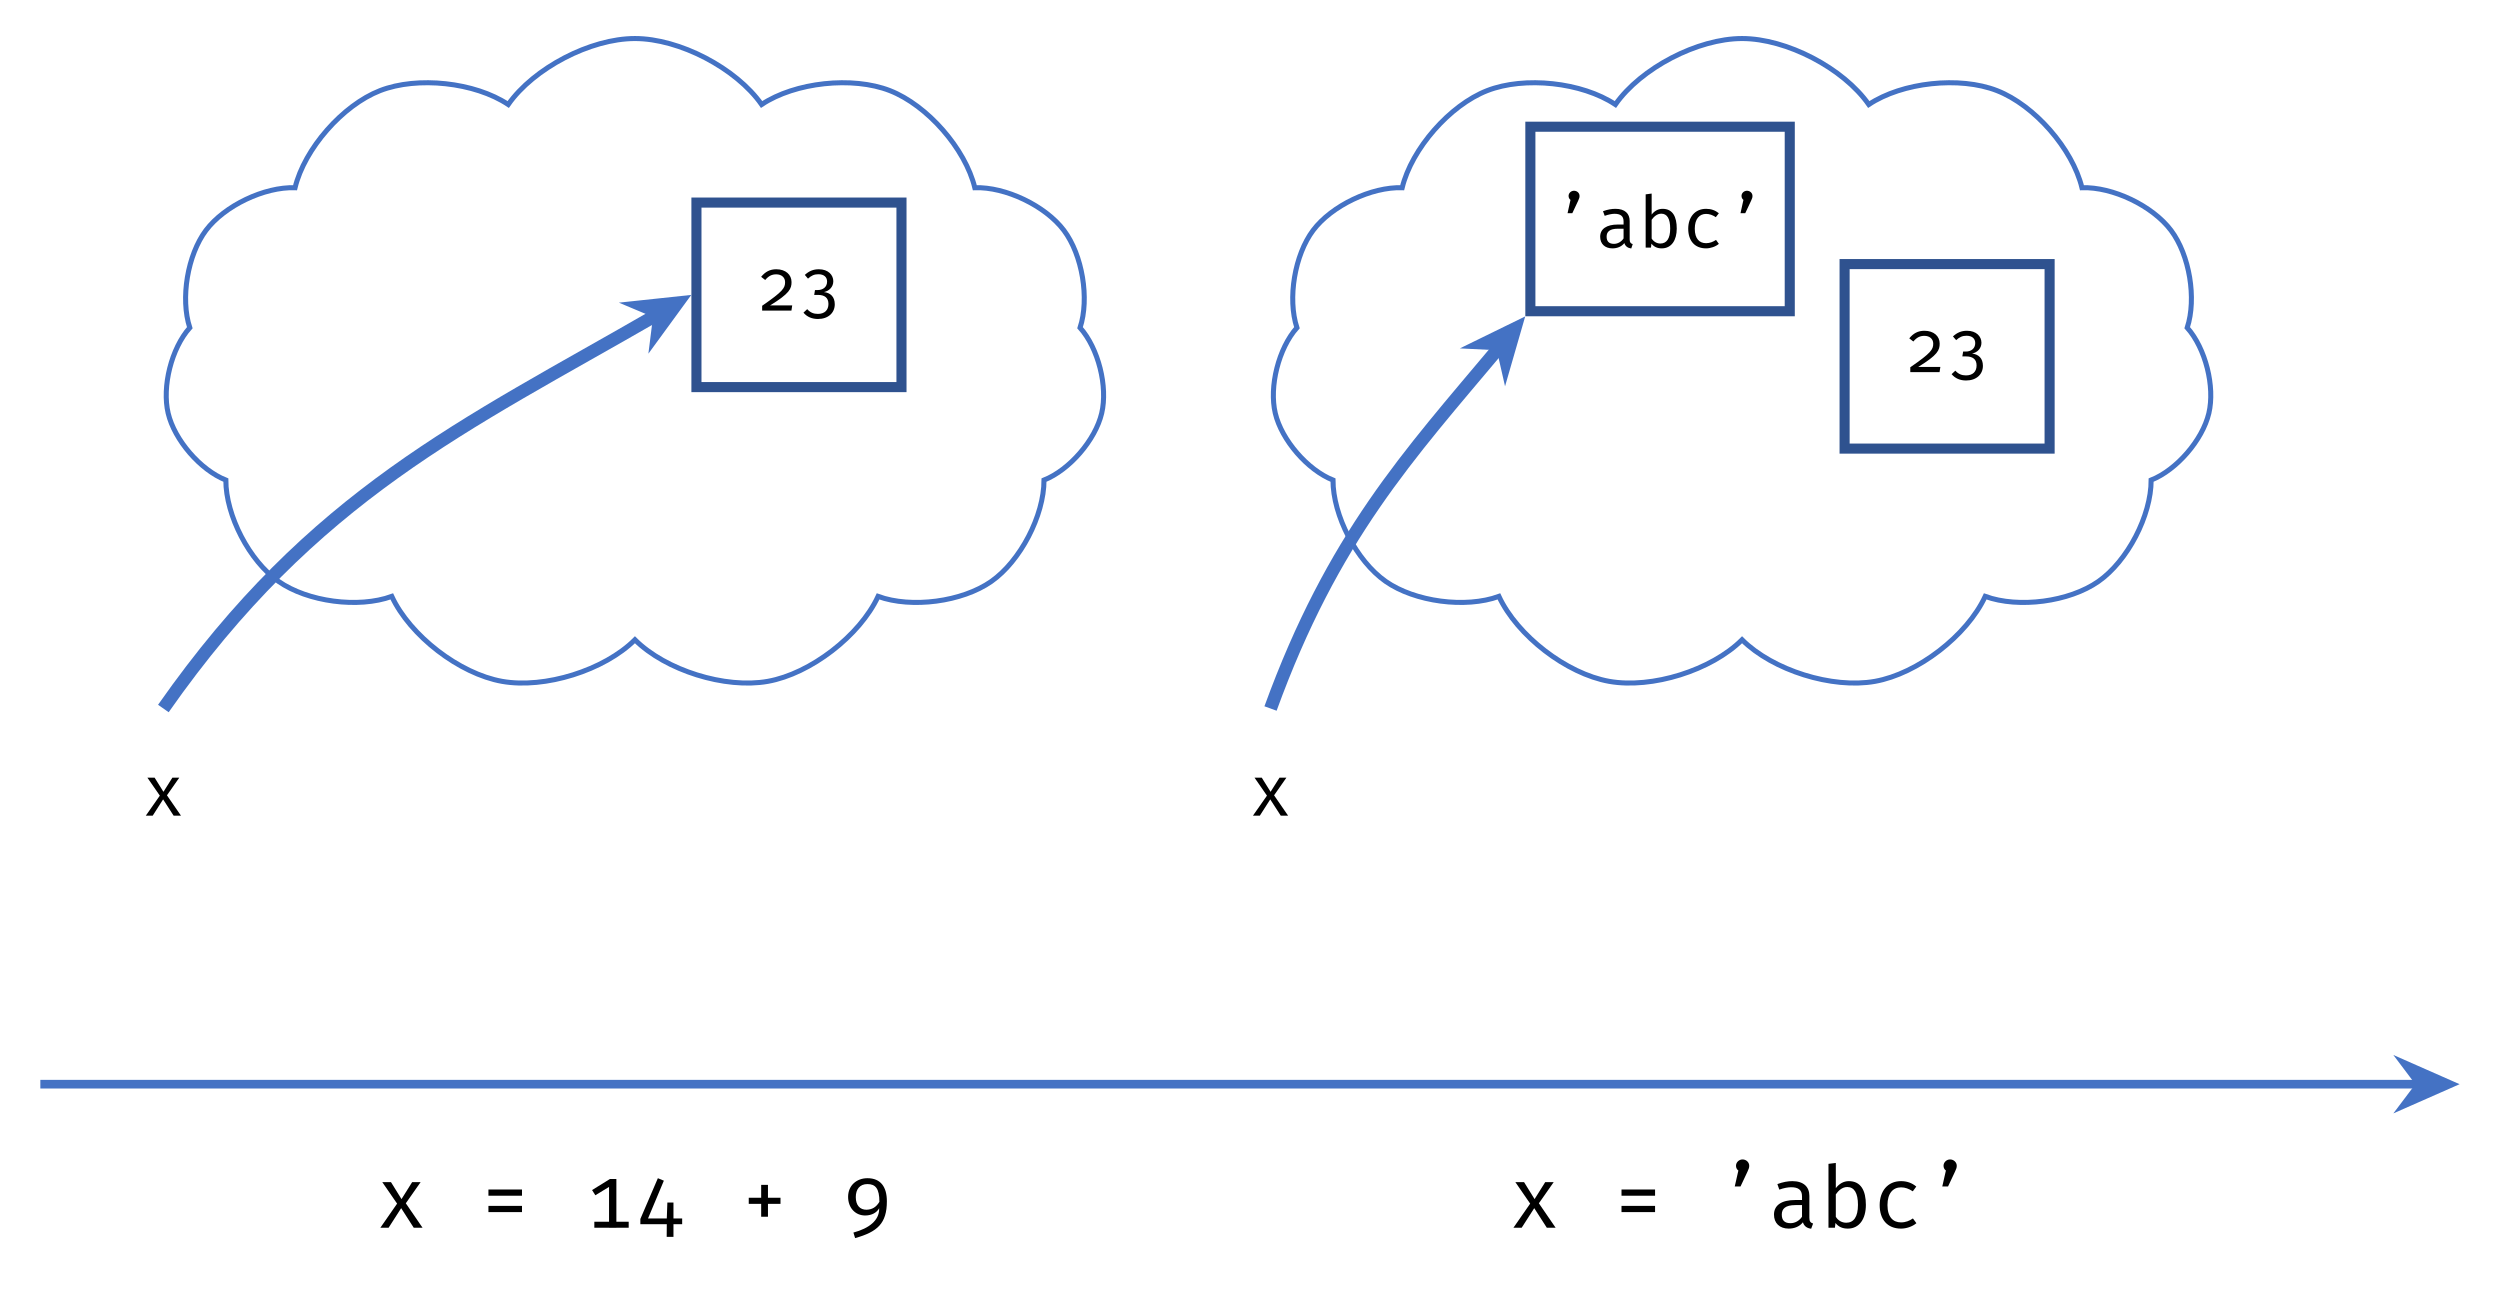
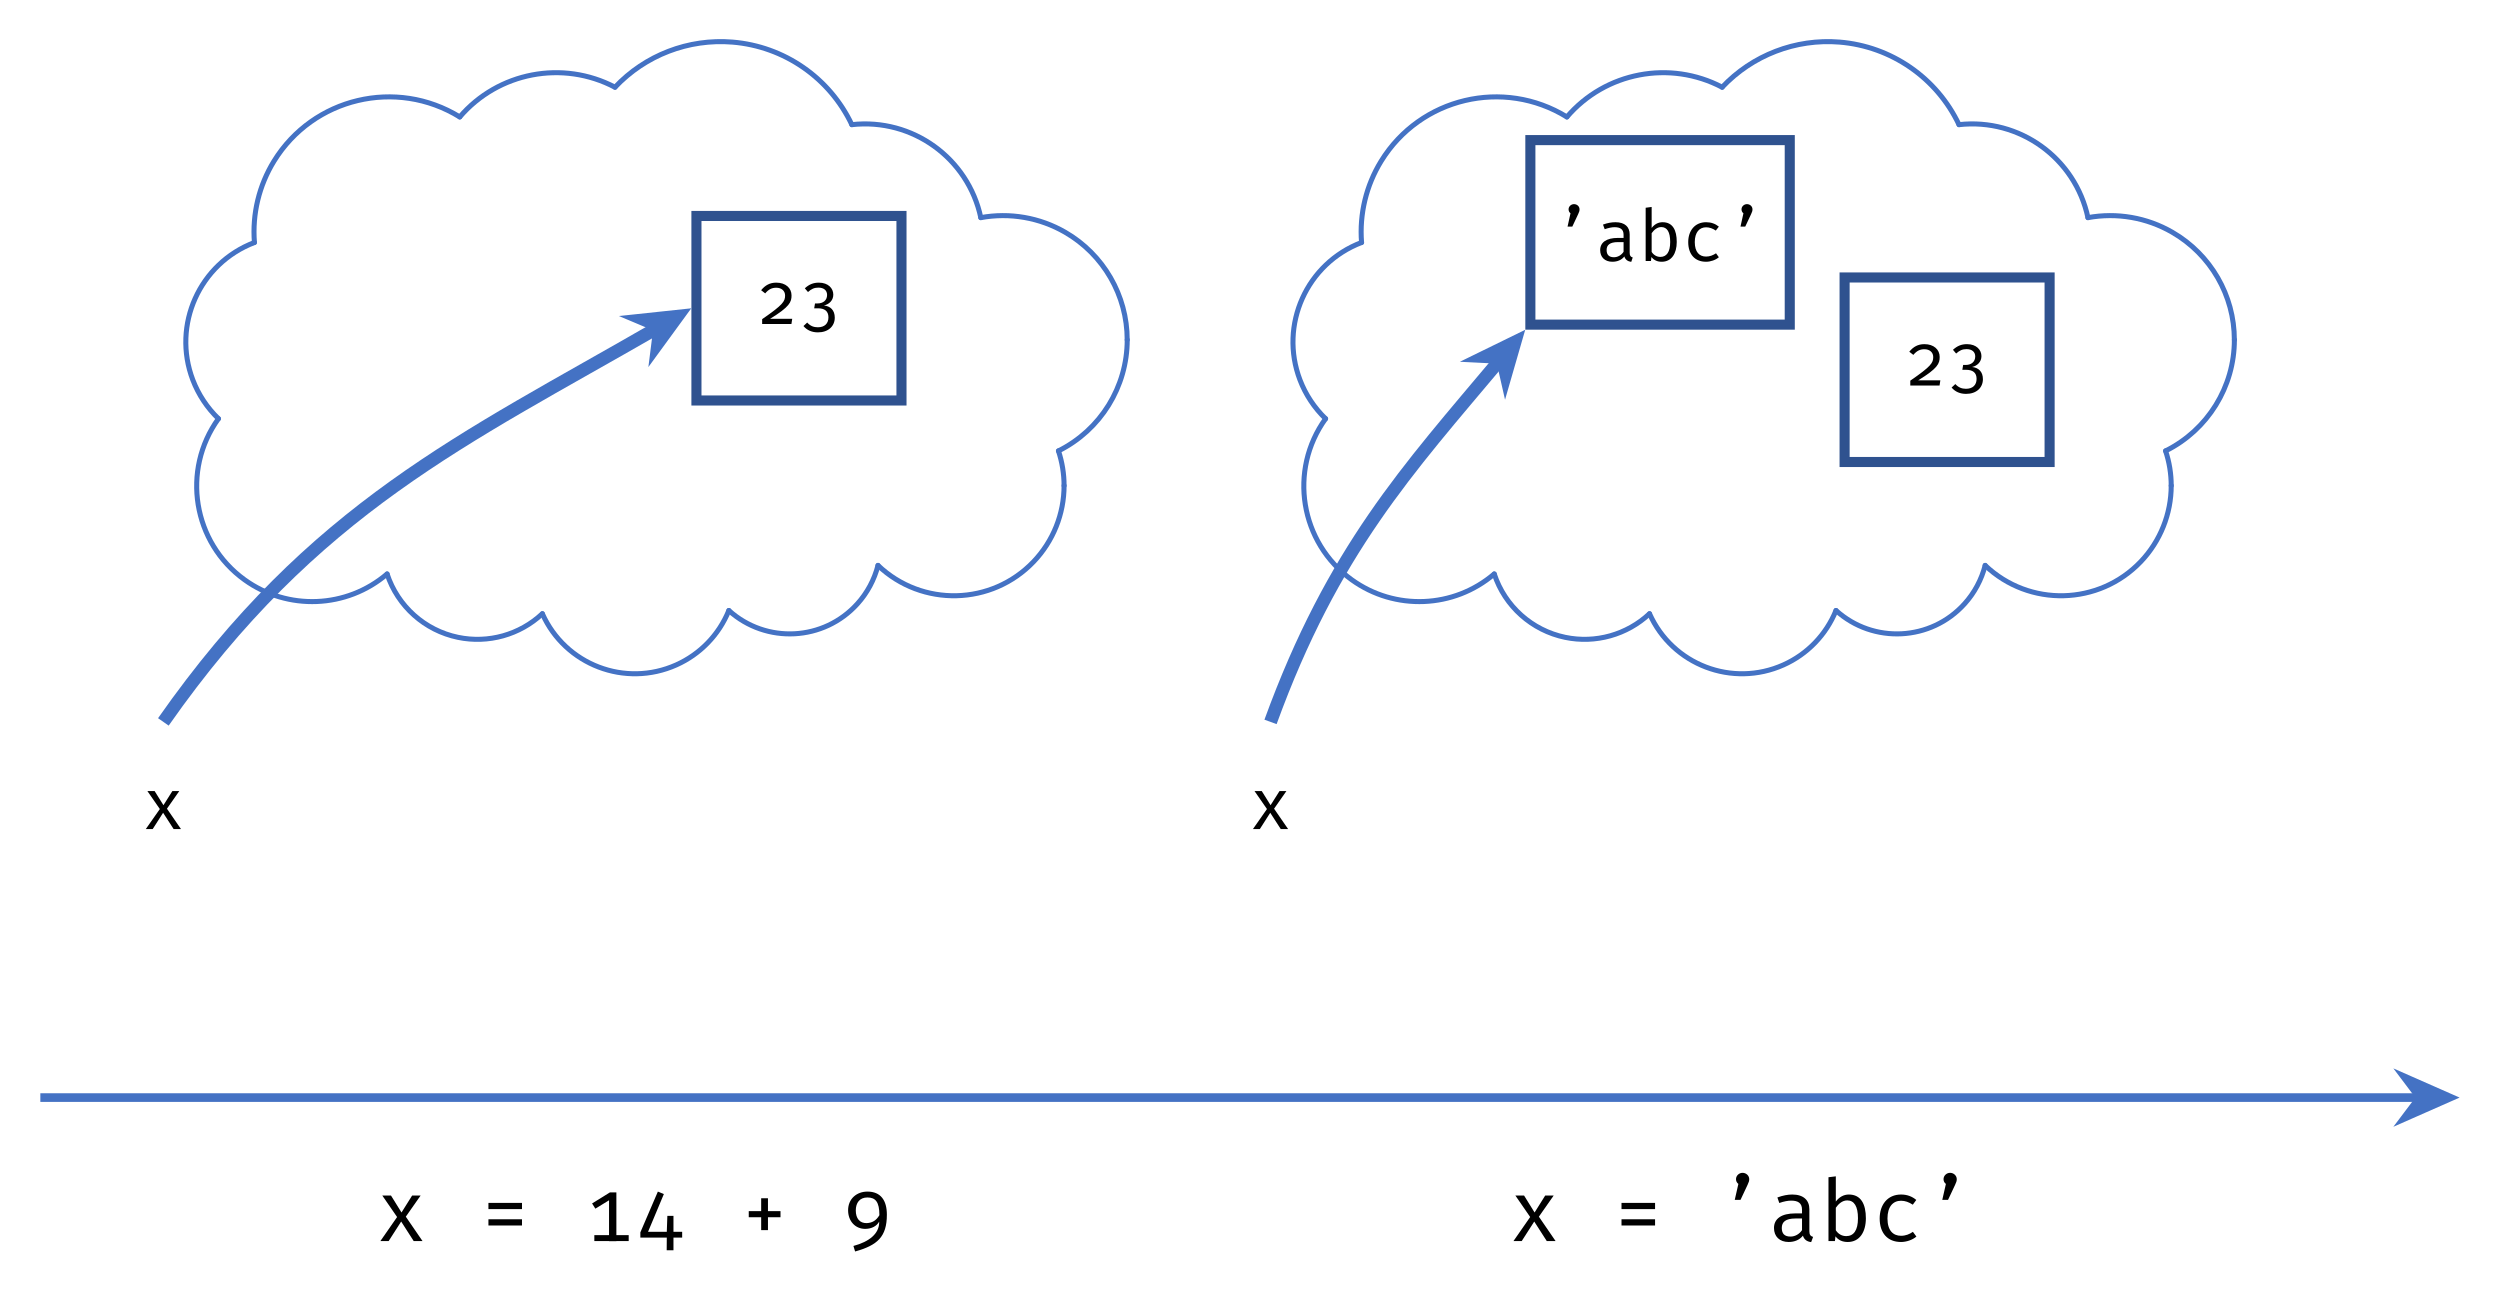
- <svg xmlns="http://www.w3.org/2000/svg" xmlns:xlink="http://www.w3.org/1999/xlink" viewBox="0 0 345.646 179.446">
+ <svg xmlns="http://www.w3.org/2000/svg" xmlns:xlink="http://www.w3.org/1999/xlink" viewBox="0 0 345.646 181.297">
  <defs>
    <g>
      <g id="glyph-0-0">
        <path d="M 2.844 -5.719 C 1.953 -5.719 1.312 -5.359 0.75 -4.672 L 1.312 -4.234 C 1.797 -4.812 2.25 -5.016 2.844 -5.016 C 3.562 -5.016 4.062 -4.594 4.062 -3.938 C 4.062 -3.125 3.766 -2.656 0.891 -0.672 L 0.891 0 L 4.938 0 L 5.047 -0.719 L 1.984 -0.719 C 4.719 -2.391 4.953 -3.047 4.953 -3.953 C 4.953 -4.969 4.141 -5.719 2.844 -5.719 Z M 2.844 -5.719 " />
      </g>
      <g id="glyph-0-1">
        <path d="M 2.75 -5.719 C 1.984 -5.719 1.391 -5.469 0.812 -4.938 L 1.25 -4.422 C 1.719 -4.844 2.109 -5.031 2.688 -5.031 C 3.453 -5.031 3.891 -4.641 3.891 -4.016 C 3.891 -3.266 3.328 -2.844 2.578 -2.844 L 2.219 -2.844 L 2.109 -2.172 L 2.625 -2.172 C 3.531 -2.172 4.078 -1.797 4.078 -0.922 C 4.078 -0.078 3.562 0.453 2.609 0.453 C 2.031 0.453 1.562 0.266 1.141 -0.203 L 0.625 0.281 C 1.125 0.875 1.812 1.156 2.625 1.156 C 4.062 1.156 4.953 0.297 4.953 -0.875 C 4.953 -1.922 4.344 -2.469 3.453 -2.562 C 4.172 -2.719 4.75 -3.266 4.75 -4.062 C 4.75 -4.922 4.062 -5.719 2.75 -5.719 Z M 2.75 -5.719 " />
      </g>
      <g id="glyph-0-2">
        <path d="M 1.516 0 L 2.953 -2.25 L 4.406 0 L 5.422 0 L 3.484 -2.812 L 5.188 -5.25 L 4.234 -5.25 L 3 -3.297 L 1.781 -5.25 L 0.781 -5.25 L 2.5 -2.766 L 0.562 0 Z M 1.516 0 " />
      </g>
      <g id="glyph-0-3">
        <path d="M 2.297 -7.141 C 2.297 -6.906 2.406 -6.703 2.562 -6.594 L 2.156 -4.75 L 2.812 -4.75 L 3.625 -6.484 C 3.781 -6.797 3.812 -6.953 3.812 -7.141 C 3.812 -7.547 3.469 -7.859 3.047 -7.859 C 2.656 -7.859 2.297 -7.547 2.297 -7.141 Z M 2.297 -7.141 " />
      </g>
      <g id="glyph-0-4">
        <path d="M 4.766 -1.141 L 4.766 -3.672 C 4.766 -4.703 4.109 -5.359 2.797 -5.359 C 2.281 -5.359 1.719 -5.266 1.078 -5.031 L 1.312 -4.391 C 1.844 -4.578 2.328 -4.672 2.672 -4.672 C 3.453 -4.672 3.922 -4.391 3.922 -3.625 L 3.922 -3.188 L 3.141 -3.188 C 1.562 -3.188 0.688 -2.578 0.688 -1.5 C 0.688 -0.531 1.328 0.109 2.375 0.109 C 3.062 0.109 3.656 -0.141 4.031 -0.625 C 4.172 -0.156 4.531 0.062 4.984 0.125 L 5.188 -0.484 C 4.891 -0.562 4.766 -0.734 4.766 -1.141 Z M 2.594 -0.516 C 1.906 -0.516 1.578 -0.859 1.578 -1.516 C 1.578 -2.188 2 -2.609 3.156 -2.609 L 3.922 -2.609 L 3.922 -1.266 C 3.609 -0.797 3.109 -0.516 2.594 -0.516 Z M 2.594 -0.516 " />
      </g>
      <g id="glyph-0-5">
        <path d="M 1.828 -4.562 L 1.828 -7.469 L 1 -7.359 L 1 0 L 1.734 0 L 1.797 -0.547 C 2.156 -0.094 2.625 0.109 3.219 0.109 C 4.578 0.109 5.297 -1.031 5.297 -2.625 C 5.297 -4.281 4.734 -5.359 3.344 -5.359 C 2.734 -5.359 2.219 -5.078 1.828 -4.562 Z M 3.031 -0.562 C 2.547 -0.562 2.109 -0.812 1.828 -1.25 L 1.828 -3.844 C 2.125 -4.266 2.578 -4.688 3.156 -4.688 C 3.969 -4.688 4.391 -4 4.391 -2.625 C 4.391 -1.234 3.891 -0.562 3.031 -0.562 Z M 3.031 -0.562 " />
      </g>
      <g id="glyph-0-6">
        <path d="M 3.375 -0.609 C 2.469 -0.609 1.812 -1.203 1.812 -2.609 C 1.812 -3.984 2.469 -4.656 3.375 -4.656 C 3.844 -4.656 4.281 -4.5 4.719 -4.203 L 5.141 -4.75 C 4.641 -5.156 4.062 -5.359 3.375 -5.359 C 1.812 -5.359 0.906 -4.172 0.906 -2.609 C 0.906 -0.953 1.797 0.109 3.375 0.109 C 3.984 0.109 4.688 -0.125 5.141 -0.516 L 4.75 -1.062 C 4.344 -0.797 3.906 -0.609 3.375 -0.609 Z M 3.375 -0.609 " />
      </g>
      <g id="glyph-1-0">
        <path d="M 1.812 0 L 3.547 -2.703 L 5.281 0 L 6.5 0 L 4.188 -3.375 L 6.234 -6.297 L 5.062 -6.297 L 3.594 -3.953 L 2.141 -6.297 L 0.938 -6.297 L 2.984 -3.328 L 0.672 0 Z M 1.812 0 " />
      </g>
      <g id="glyph-1-1">
        <path d="M 5.906 -5.281 L 1.266 -5.281 L 1.266 -4.422 L 5.906 -4.422 Z M 5.906 -3.016 L 1.266 -3.016 L 1.266 -2.156 L 5.906 -2.156 Z M 5.906 -3.016 " />
      </g>
      <g id="glyph-1-2">
        <path d="M 6.312 -0.828 L 4.609 -0.828 L 4.609 -6.734 L 3.719 -6.734 L 1.25 -5.203 L 1.703 -4.484 L 3.594 -5.641 L 3.594 -0.828 L 1.562 -0.828 L 1.562 0 L 3.594 0 L 3.594 0.016 L 4.609 0.016 L 4.609 0 L 6.312 0 Z M 6.312 -0.828 " />
      </g>
      <g id="glyph-1-3">
        <path d="M 6.531 -1.281 L 5.328 -1.281 L 5.328 -3.484 L 4.484 -3.484 L 4.406 -1.281 L 1.812 -1.281 L 4 -6.5 L 3.172 -6.844 L 0.75 -1.203 L 0.75 -0.484 L 4.406 -0.484 L 4.391 1.266 L 5.328 1.266 L 5.328 -0.484 L 6.531 -0.484 Z M 6.531 -1.281 " />
      </g>
      <g id="glyph-1-4">
        <path d="M 4.047 -5.922 L 3.109 -5.922 L 3.109 -4.141 L 1.391 -4.141 L 1.391 -3.297 L 3.109 -3.297 L 3.109 -1.516 L 4.047 -1.516 L 4.047 -3.297 L 5.781 -3.297 L 5.781 -4.141 L 4.047 -4.141 Z M 4.047 -5.922 " />
      </g>
      <g id="glyph-1-5">
        <path d="M 3.453 -6.844 C 1.969 -6.844 0.781 -5.844 0.781 -4.266 C 0.781 -2.75 1.781 -1.672 3.172 -1.688 C 4.062 -1.703 4.734 -2.078 5.078 -2.688 L 5.078 -2.578 C 5.062 -1.031 3.734 0.078 1.516 0.672 L 1.75 1.438 C 4.828 0.578 6.141 -0.578 6.141 -3.656 C 6.141 -5.625 5.297 -6.844 3.453 -6.844 Z M 3.344 -2.484 C 2.406 -2.469 1.844 -3.109 1.844 -4.234 C 1.844 -5.312 2.391 -6.031 3.453 -6.031 C 4.562 -6.031 5.109 -5.422 5.109 -3.578 C 4.656 -2.828 4.109 -2.516 3.344 -2.484 Z M 3.344 -2.484 " />
      </g>
      <g id="glyph-1-6">
        <path d="M 2.75 -8.562 C 2.75 -8.281 2.875 -8.047 3.078 -7.906 L 2.578 -5.703 L 3.375 -5.703 L 4.344 -7.766 C 4.531 -8.156 4.578 -8.328 4.578 -8.562 C 4.578 -9.047 4.156 -9.438 3.656 -9.438 C 3.172 -9.438 2.75 -9.047 2.75 -8.562 Z M 2.75 -8.562 " />
      </g>
      <g id="glyph-1-7">
        <path d="M 5.719 -1.375 L 5.719 -4.406 C 5.719 -5.641 4.922 -6.438 3.359 -6.438 C 2.734 -6.438 2.062 -6.312 1.297 -6.031 L 1.562 -5.266 C 2.219 -5.5 2.781 -5.594 3.203 -5.594 C 4.141 -5.594 4.703 -5.266 4.703 -4.344 L 4.703 -3.828 L 3.766 -3.828 C 1.859 -3.828 0.828 -3.094 0.828 -1.812 C 0.828 -0.641 1.594 0.125 2.859 0.125 C 3.672 0.125 4.375 -0.172 4.828 -0.75 C 5 -0.172 5.438 0.078 5.969 0.141 L 6.234 -0.578 C 5.875 -0.688 5.719 -0.875 5.719 -1.375 Z M 3.109 -0.625 C 2.281 -0.625 1.906 -1.031 1.906 -1.812 C 1.906 -2.625 2.406 -3.125 3.797 -3.125 L 4.703 -3.125 L 4.703 -1.516 C 4.328 -0.953 3.734 -0.625 3.109 -0.625 Z M 3.109 -0.625 " />
      </g>
      <g id="glyph-1-8">
        <path d="M 2.203 -5.469 L 2.203 -8.953 L 1.188 -8.828 L 1.188 0 L 2.078 0 L 2.156 -0.656 C 2.578 -0.109 3.141 0.125 3.859 0.125 C 5.484 0.125 6.359 -1.25 6.359 -3.156 C 6.359 -5.125 5.672 -6.438 4 -6.438 C 3.281 -6.438 2.672 -6.078 2.203 -5.469 Z M 3.641 -0.688 C 3.047 -0.688 2.531 -0.984 2.203 -1.5 L 2.203 -4.609 C 2.547 -5.109 3.078 -5.625 3.781 -5.625 C 4.75 -5.625 5.266 -4.797 5.266 -3.156 C 5.266 -1.484 4.672 -0.688 3.641 -0.688 Z M 3.641 -0.688 " />
      </g>
      <g id="glyph-1-9">
        <path d="M 4.047 -0.734 C 2.969 -0.734 2.172 -1.438 2.172 -3.125 C 2.172 -4.781 2.953 -5.578 4.047 -5.578 C 4.609 -5.578 5.125 -5.391 5.672 -5.031 L 6.156 -5.688 C 5.562 -6.188 4.859 -6.438 4.047 -6.438 C 2.172 -6.438 1.094 -5.016 1.094 -3.125 C 1.094 -1.141 2.156 0.125 4.047 0.125 C 4.781 0.125 5.625 -0.156 6.172 -0.625 L 5.688 -1.281 C 5.219 -0.953 4.688 -0.734 4.047 -0.734 Z M 4.047 -0.734 " />
      </g>
    </g>
    <clipPath id="clip-0">
-       <path clip-rule="nonzero" d="M 315 130 L 345.645 130 L 345.645 170 L 315 170 Z M 315 130 " />
+       <path clip-rule="nonzero" d="M 315 132 L 345.645 132 L 345.645 172 L 315 172 Z M 315 132 " />
    </clipPath>
  </defs>
-   <path fill="none" stroke-width="1.196" stroke-linecap="butt" stroke-linejoin="miter" stroke="rgb(26.668%,44.707%,76.862%)" stroke-opacity="1" stroke-miterlimit="10" d="M -82.206 -99.213 L 246.611 -99.213 " transform="matrix(1,0,0,-1,87.784,50.685)" />
-   <path fill-rule="nonzero" fill="rgb(26.668%,44.707%,76.862%)" fill-opacity="1" d="M 338.578 149.898 L 332.758 147.332 L 334.691 149.898 L 332.758 152.465 Z M 338.578 149.898 " />
+   <path fill="none" stroke-width="1.196" stroke-linecap="butt" stroke-linejoin="miter" stroke="rgb(26.668%,44.707%,76.862%)" stroke-opacity="1" stroke-miterlimit="10" d="M -82.206 -99.214 L 246.611 -99.214 " transform="matrix(1,0,0,-1,87.784,52.536)" />
+   <path fill-rule="nonzero" fill="rgb(26.668%,44.707%,76.862%)" fill-opacity="1" d="M 338.578 151.75 L 332.758 149.184 L 334.691 151.75 L 332.758 154.316 Z M 338.578 151.75 " />
  <g clip-path="url(#clip-0)">
-     <path fill="none" stroke-width="1.196" stroke-linecap="butt" stroke-linejoin="miter" stroke="rgb(26.668%,44.707%,76.862%)" stroke-opacity="1" stroke-miterlimit="10" d="M 7.579 0 L 1.758 2.567 L 3.692 0 L 1.758 -2.566 Z M 7.579 0 " transform="matrix(1,0,0,-1,330.9995,149.8988)" />
+     <path fill="none" stroke-width="1.196" stroke-linecap="butt" stroke-linejoin="miter" stroke="rgb(26.668%,44.707%,76.862%)" stroke-opacity="1" stroke-miterlimit="10" d="M 7.579 -0 L 1.758 2.566 L 3.692 -0 L 1.758 -2.567 Z M 7.579 -0 " transform="matrix(1,0,0,-1,330.9995,151.7498)" />
  </g>
-   <path fill="none" stroke-width="0.697" stroke-linecap="butt" stroke-linejoin="miter" stroke="rgb(26.668%,44.707%,76.862%)" stroke-opacity="1" stroke-miterlimit="10" d="M 17.517 36.236 C 13.989 41.271 6.146 45.357 0.001 45.357 C -6.147 45.357 -13.991 41.271 -17.518 36.236 C -22.136 39.314 -30.073 40.173 -35.241 38.154 C -40.413 36.138 -45.682 30.126 -46.991 24.732 C -51.237 24.876 -56.749 22.24 -59.304 18.845 C -61.854 15.451 -62.862 9.412 -61.546 5.376 C -64.073 2.537 -65.409 -2.756 -64.534 -6.452 C -63.659 -10.147 -60.089 -14.288 -56.561 -15.69 C -56.561 -20.604 -53.3 -26.878 -49.276 -29.698 C -45.253 -32.518 -38.237 -33.452 -33.616 -31.772 C -31.096 -37.206 -24.268 -42.467 -18.37 -43.518 C -12.472 -44.569 -4.245 -41.995 0.001 -37.768 C 4.243 -41.995 12.47 -44.573 18.368 -43.518 C 24.267 -42.467 31.095 -37.206 33.618 -31.772 C 38.236 -33.452 45.247 -32.522 49.271 -29.702 C 53.294 -26.881 56.56 -20.604 56.56 -15.69 C 60.087 -14.288 63.657 -10.151 64.532 -6.456 C 65.407 -2.76 64.071 2.537 61.544 5.376 C 62.864 9.412 61.861 15.439 59.31 18.833 C 56.755 22.232 51.236 24.876 46.993 24.732 C 45.681 30.126 40.423 36.134 35.251 38.154 C 30.079 40.173 22.138 39.314 17.517 36.236 Z M 17.517 36.236 " transform="matrix(1,0,0,-1,87.784,50.685)" />
-   <path fill-rule="nonzero" fill="rgb(100%,100%,100%)" fill-opacity="1" stroke-width="1.395" stroke-linecap="butt" stroke-linejoin="miter" stroke="rgb(18.43%,32.158%,56.078%)" stroke-opacity="1" stroke-miterlimit="10" d="M 8.505 -2.835 L 36.853 -2.835 L 36.853 22.677 L 8.505 22.677 Z M 8.505 -2.835 " transform="matrix(1,0,0,-1,87.784,50.685)" />
+   <path fill="none" stroke-width="0.697" stroke-linecap="round" stroke-linejoin="miter" stroke="rgb(26.668%,44.707%,76.862%)" stroke-opacity="1" stroke-miterlimit="10" d="M 68.06 5.559 C 68.06 11.692 64.786 17.36 59.478 20.427 C 55.954 22.462 51.821 23.177 47.818 22.446 " transform="matrix(1,0,0,-1,87.784,52.536)" />
+   <path fill="none" stroke-width="0.697" stroke-linecap="round" stroke-linejoin="miter" stroke="rgb(26.668%,44.707%,76.862%)" stroke-opacity="1" stroke-miterlimit="10" d="M 58.556 -9.804 C 64.38 -6.902 68.064 -0.952 68.064 5.556 " transform="matrix(1,0,0,-1,87.784,52.536)" />
+   <path fill="none" stroke-width="0.697" stroke-linecap="round" stroke-linejoin="miter" stroke="rgb(26.668%,44.707%,76.862%)" stroke-opacity="1" stroke-miterlimit="10" d="M 47.821 22.446 C 46.068 30.677 38.357 36.235 29.993 35.302 " transform="matrix(1,0,0,-1,87.784,52.536)" />
+   <path fill="none" stroke-width="0.697" stroke-linecap="round" stroke-linejoin="miter" stroke="rgb(26.668%,44.707%,76.862%)" stroke-opacity="1" stroke-miterlimit="10" d="M 29.989 35.302 C 26.919 41.782 20.622 46.134 13.474 46.716 C 7.4 47.208 1.427 44.911 -2.753 40.477 " transform="matrix(1,0,0,-1,87.784,52.536)" />
+   <path fill="none" stroke-width="0.697" stroke-linecap="round" stroke-linejoin="miter" stroke="rgb(26.668%,44.707%,76.862%)" stroke-opacity="1" stroke-miterlimit="10" d="M -2.757 40.477 C -9.991 44.274 -18.897 42.571 -24.218 36.368 " transform="matrix(1,0,0,-1,87.784,52.536)" />
+   <path fill="none" stroke-width="0.697" stroke-linecap="round" stroke-linejoin="miter" stroke="rgb(26.668%,44.707%,76.862%)" stroke-opacity="1" stroke-miterlimit="10" d="M -24.221 36.368 C -32.999 41.774 -44.491 39.04 -49.897 30.266 C -51.971 26.899 -52.921 22.954 -52.608 19.013 " transform="matrix(1,0,0,-1,87.784,52.536)" />
+   <path fill="none" stroke-width="0.697" stroke-linecap="round" stroke-linejoin="miter" stroke="rgb(26.668%,44.707%,76.862%)" stroke-opacity="1" stroke-miterlimit="10" d="M -52.604 19.009 C -60.202 16.118 -64.018 7.614 -61.128 0.016 C -60.354 -2.011 -59.143 -3.843 -57.581 -5.351 " transform="matrix(1,0,0,-1,87.784,52.536)" />
+   <path fill="none" stroke-width="0.697" stroke-linecap="round" stroke-linejoin="miter" stroke="rgb(26.668%,44.707%,76.862%)" stroke-opacity="1" stroke-miterlimit="10" d="M -57.585 -5.351 C -62.733 -12.503 -61.108 -22.48 -53.956 -27.632 C -47.987 -31.929 -39.858 -31.593 -34.264 -26.819 " transform="matrix(1,0,0,-1,87.784,52.536)" />
+   <path fill="none" stroke-width="0.697" stroke-linecap="round" stroke-linejoin="miter" stroke="rgb(26.668%,44.707%,76.862%)" stroke-opacity="1" stroke-miterlimit="10" d="M -34.264 -26.823 C -32.796 -31.28 -29.061 -34.624 -24.464 -35.581 C -20.276 -36.456 -15.925 -35.237 -12.8 -32.316 " transform="matrix(1,0,0,-1,87.784,52.536)" />
+   <path fill="none" stroke-width="0.697" stroke-linecap="round" stroke-linejoin="miter" stroke="rgb(26.668%,44.707%,76.862%)" stroke-opacity="1" stroke-miterlimit="10" d="M -12.796 -32.319 C -9.639 -39.386 -1.35 -42.554 5.716 -39.394 C 9.017 -37.921 11.626 -35.222 12.986 -31.87 " transform="matrix(1,0,0,-1,87.784,52.536)" />
+   <path fill="none" stroke-width="0.697" stroke-linecap="round" stroke-linejoin="miter" stroke="rgb(26.668%,44.707%,76.862%)" stroke-opacity="1" stroke-miterlimit="10" d="M 12.986 -31.87 C 18.154 -36.523 26.111 -36.109 30.763 -30.941 C 32.126 -29.429 33.103 -27.605 33.607 -25.636 " transform="matrix(1,0,0,-1,87.784,52.536)" />
+   <path fill="none" stroke-width="0.697" stroke-linecap="round" stroke-linejoin="miter" stroke="rgb(26.668%,44.707%,76.862%)" stroke-opacity="1" stroke-miterlimit="10" d="M 59.333 -14.609 C 59.333 -12.976 59.068 -11.355 58.556 -9.804 " transform="matrix(1,0,0,-1,87.784,52.536)" />
+   <path fill="none" stroke-width="0.697" stroke-linecap="round" stroke-linejoin="miter" stroke="rgb(26.668%,44.707%,76.862%)" stroke-opacity="1" stroke-miterlimit="10" d="M 33.607 -25.636 C 39.7 -31.433 49.337 -31.194 55.134 -25.105 C 57.829 -22.273 59.333 -18.515 59.333 -14.605 " transform="matrix(1,0,0,-1,87.784,52.536)" />
+   <path fill-rule="nonzero" fill="rgb(100%,100%,100%)" fill-opacity="1" stroke-width="1.395" stroke-linecap="butt" stroke-linejoin="miter" stroke="rgb(18.43%,32.158%,56.078%)" stroke-opacity="1" stroke-miterlimit="10" d="M 8.505 -2.835 L 36.853 -2.835 L 36.853 22.677 L 8.505 22.677 Z M 8.505 -2.835 " transform="matrix(1,0,0,-1,87.784,52.536)" />
  <g fill="rgb(0%,0%,0%)" fill-opacity="1">
-     <use xlink:href="#glyph-0-0" x="104.483" y="42.946" />
-     <use xlink:href="#glyph-0-1" x="110.461" y="42.946" />
+     <use xlink:href="#glyph-0-0" x="104.483" y="44.797" />
+     <use xlink:href="#glyph-0-1" x="110.461" y="44.797" />
  </g>
  <g fill="rgb(0%,0%,0%)" fill-opacity="1">
-     <use xlink:href="#glyph-0-2" x="19.598" y="112.771" />
+     <use xlink:href="#glyph-0-2" x="19.598" y="114.622" />
  </g>
-   <path fill="none" stroke-width="1.793" stroke-linecap="butt" stroke-linejoin="miter" stroke="rgb(26.668%,44.707%,76.862%)" stroke-opacity="1" stroke-miterlimit="10" d="M -65.198 -47.272 C -44.421 -17.6 -23.561 -8.19 2.997 7.146 " transform="matrix(1,0,0,-1,87.784,50.685)" />
-   <path fill-rule="nonzero" fill="rgb(26.668%,44.707%,76.862%)" fill-opacity="1" stroke-width="1.531" stroke-linecap="butt" stroke-linejoin="miter" stroke="rgb(26.668%,44.707%,76.862%)" stroke-opacity="1" stroke-miterlimit="10" d="M 7.162 -0.001 L 2.252 2.175 L 3.901 0.001 L 2.253 -2.174 Z M 7.162 -0.001 " transform="matrix(0.86601,-0.49998,-0.49998,-0.86601,87.73517,45.29878)" />
+   <path fill="none" stroke-width="1.793" stroke-linecap="butt" stroke-linejoin="miter" stroke="rgb(26.668%,44.707%,76.862%)" stroke-opacity="1" stroke-miterlimit="10" d="M -65.198 -47.273 C -44.421 -17.601 -23.561 -8.191 2.997 7.145 " transform="matrix(1,0,0,-1,87.784,52.536)" />
+   <path fill-rule="nonzero" fill="rgb(26.668%,44.707%,76.862%)" fill-opacity="1" stroke-width="1.531" stroke-linecap="butt" stroke-linejoin="miter" stroke="rgb(26.668%,44.707%,76.862%)" stroke-opacity="1" stroke-miterlimit="10" d="M 7.161 -0.001 L 2.252 2.175 L 3.901 0 L 2.253 -2.174 Z M 7.161 -0.001 " transform="matrix(0.86601,-0.49998,-0.49998,-0.86601,87.73517,47.14978)" />
  <g fill="rgb(0%,0%,0%)" fill-opacity="1">
-     <use xlink:href="#glyph-1-0" x="51.918" y="169.74" />
+     <use xlink:href="#glyph-1-0" x="51.918" y="171.591" />
  </g>
  <g fill="rgb(0%,0%,0%)" fill-opacity="1">
-     <use xlink:href="#glyph-1-1" x="66.264" y="169.74" />
+     <use xlink:href="#glyph-1-1" x="66.264" y="171.591" />
  </g>
  <g fill="rgb(0%,0%,0%)" fill-opacity="1">
-     <use xlink:href="#glyph-1-2" x="80.61" y="169.74" />
-     <use xlink:href="#glyph-1-3" x="87.784" y="169.74" />
+     <use xlink:href="#glyph-1-2" x="80.61" y="171.591" />
+     <use xlink:href="#glyph-1-3" x="87.784" y="171.591" />
  </g>
  <g fill="rgb(0%,0%,0%)" fill-opacity="1">
-     <use xlink:href="#glyph-1-4" x="102.13" y="169.74" />
+     <use xlink:href="#glyph-1-4" x="102.13" y="171.591" />
  </g>
  <g fill="rgb(0%,0%,0%)" fill-opacity="1">
-     <use xlink:href="#glyph-1-5" x="116.476" y="169.74" />
+     <use xlink:href="#glyph-1-5" x="116.476" y="171.591" />
  </g>
-   <path fill="none" stroke-width="0.697" stroke-linecap="butt" stroke-linejoin="miter" stroke="rgb(26.668%,44.707%,76.862%)" stroke-opacity="1" stroke-miterlimit="10" d="M 170.591 36.236 C 167.064 41.271 159.22 45.357 153.071 45.357 C 146.927 45.357 139.083 41.271 135.556 36.236 C 130.939 39.314 123.001 40.173 117.829 38.154 C 112.661 36.138 107.392 30.126 106.079 24.732 C 101.833 24.876 96.321 22.24 93.771 18.845 C 91.216 15.451 90.208 9.412 91.525 5.376 C 89.001 2.537 87.661 -2.756 88.536 -6.452 C 89.411 -10.147 92.986 -14.288 96.513 -15.69 C 96.509 -20.604 99.771 -26.878 103.798 -29.698 C 107.821 -32.518 114.837 -33.452 119.454 -31.772 C 121.978 -37.206 128.806 -42.467 134.704 -43.518 C 140.599 -44.569 148.829 -41.995 153.071 -37.768 C 157.318 -41.995 165.544 -44.573 171.439 -43.518 C 177.337 -42.467 184.169 -37.206 186.689 -31.772 C 191.31 -33.452 198.318 -32.522 202.341 -29.702 C 206.368 -26.881 209.634 -20.604 209.63 -15.69 C 213.161 -14.288 216.732 -10.151 217.607 -6.456 C 218.482 -2.76 217.142 2.537 214.618 5.376 C 215.935 9.412 214.935 15.439 212.38 18.833 C 209.829 22.232 204.31 24.876 200.064 24.732 C 198.751 30.126 193.493 36.134 188.321 38.154 C 183.15 40.173 175.208 39.314 170.591 36.236 Z M 170.591 36.236 " transform="matrix(1,0,0,-1,87.784,50.685)" />
-   <path fill-rule="nonzero" fill="rgb(100%,100%,100%)" fill-opacity="1" stroke-width="1.395" stroke-linecap="butt" stroke-linejoin="miter" stroke="rgb(18.43%,32.158%,56.078%)" stroke-opacity="1" stroke-miterlimit="10" d="M 123.802 7.654 L 159.665 7.654 L 159.665 33.165 L 123.802 33.165 Z M 123.802 7.654 " transform="matrix(1,0,0,-1,87.784,50.685)" />
+   <path fill="none" stroke-width="0.697" stroke-linecap="round" stroke-linejoin="miter" stroke="rgb(26.668%,44.707%,76.862%)" stroke-opacity="1" stroke-miterlimit="10" d="M 221.134 5.559 C 221.134 11.692 217.861 17.36 212.548 20.427 C 209.029 22.462 204.892 23.177 200.892 22.446 " transform="matrix(1,0,0,-1,87.784,52.536)" />
+   <path fill="none" stroke-width="0.697" stroke-linecap="round" stroke-linejoin="miter" stroke="rgb(26.668%,44.707%,76.862%)" stroke-opacity="1" stroke-miterlimit="10" d="M 211.63 -9.804 C 217.454 -6.902 221.138 -0.952 221.138 5.556 " transform="matrix(1,0,0,-1,87.784,52.536)" />
+   <path fill="none" stroke-width="0.697" stroke-linecap="round" stroke-linejoin="miter" stroke="rgb(26.668%,44.707%,76.862%)" stroke-opacity="1" stroke-miterlimit="10" d="M 200.892 22.446 C 199.142 30.677 191.431 36.235 183.068 35.302 " transform="matrix(1,0,0,-1,87.784,52.536)" />
+   <path fill="none" stroke-width="0.697" stroke-linecap="round" stroke-linejoin="miter" stroke="rgb(26.668%,44.707%,76.862%)" stroke-opacity="1" stroke-miterlimit="10" d="M 183.064 35.302 C 179.993 41.782 173.693 46.134 166.548 46.716 C 160.474 47.208 154.501 44.911 150.318 40.477 " transform="matrix(1,0,0,-1,87.784,52.536)" />
+   <path fill="none" stroke-width="0.697" stroke-linecap="round" stroke-linejoin="miter" stroke="rgb(26.668%,44.707%,76.862%)" stroke-opacity="1" stroke-miterlimit="10" d="M 150.318 40.477 C 143.079 44.274 134.177 42.571 128.853 36.368 " transform="matrix(1,0,0,-1,87.784,52.536)" />
+   <path fill="none" stroke-width="0.697" stroke-linecap="round" stroke-linejoin="miter" stroke="rgb(26.668%,44.707%,76.862%)" stroke-opacity="1" stroke-miterlimit="10" d="M 128.849 36.368 C 120.075 41.774 108.579 39.04 103.177 30.266 C 101.103 26.899 100.153 22.954 100.462 19.013 " transform="matrix(1,0,0,-1,87.784,52.536)" />
+   <path fill="none" stroke-width="0.697" stroke-linecap="round" stroke-linejoin="miter" stroke="rgb(26.668%,44.707%,76.862%)" stroke-opacity="1" stroke-miterlimit="10" d="M 100.466 19.009 C 92.868 16.118 89.056 7.614 91.946 0.016 C 92.716 -2.011 93.931 -3.843 95.489 -5.351 " transform="matrix(1,0,0,-1,87.784,52.536)" />
+   <path fill="none" stroke-width="0.697" stroke-linecap="round" stroke-linejoin="miter" stroke="rgb(26.668%,44.707%,76.862%)" stroke-opacity="1" stroke-miterlimit="10" d="M 95.489 -5.351 C 90.337 -12.503 91.962 -22.48 99.118 -27.632 C 105.083 -31.929 113.216 -31.593 118.806 -26.819 " transform="matrix(1,0,0,-1,87.784,52.536)" />
+   <path fill="none" stroke-width="0.697" stroke-linecap="round" stroke-linejoin="miter" stroke="rgb(26.668%,44.707%,76.862%)" stroke-opacity="1" stroke-miterlimit="10" d="M 118.81 -26.823 C 120.275 -31.28 124.013 -34.624 128.611 -35.581 C 132.798 -36.456 137.15 -35.237 140.275 -32.316 " transform="matrix(1,0,0,-1,87.784,52.536)" />
+   <path fill="none" stroke-width="0.697" stroke-linecap="round" stroke-linejoin="miter" stroke="rgb(26.668%,44.707%,76.862%)" stroke-opacity="1" stroke-miterlimit="10" d="M 140.279 -32.319 C 143.435 -39.386 151.724 -42.554 158.79 -39.394 C 162.091 -37.921 164.696 -35.222 166.056 -31.87 " transform="matrix(1,0,0,-1,87.784,52.536)" />
+   <path fill="none" stroke-width="0.697" stroke-linecap="round" stroke-linejoin="miter" stroke="rgb(26.668%,44.707%,76.862%)" stroke-opacity="1" stroke-miterlimit="10" d="M 166.06 -31.87 C 171.224 -36.523 179.185 -36.109 183.837 -30.941 C 185.2 -29.429 186.177 -27.605 186.681 -25.636 " transform="matrix(1,0,0,-1,87.784,52.536)" />
+   <path fill="none" stroke-width="0.697" stroke-linecap="round" stroke-linejoin="miter" stroke="rgb(26.668%,44.707%,76.862%)" stroke-opacity="1" stroke-miterlimit="10" d="M 212.404 -14.609 C 212.404 -12.976 212.142 -11.355 211.626 -9.804 " transform="matrix(1,0,0,-1,87.784,52.536)" />
+   <path fill="none" stroke-width="0.697" stroke-linecap="round" stroke-linejoin="miter" stroke="rgb(26.668%,44.707%,76.862%)" stroke-opacity="1" stroke-miterlimit="10" d="M 186.681 -25.636 C 192.771 -31.433 202.411 -31.194 208.208 -25.105 C 210.9 -22.273 212.404 -18.515 212.404 -14.605 " transform="matrix(1,0,0,-1,87.784,52.536)" />
+   <path fill-rule="nonzero" fill="rgb(100%,100%,100%)" fill-opacity="1" stroke-width="1.395" stroke-linecap="butt" stroke-linejoin="miter" stroke="rgb(18.43%,32.158%,56.078%)" stroke-opacity="1" stroke-miterlimit="10" d="M 123.802 7.653 L 159.665 7.653 L 159.665 33.165 L 123.802 33.165 Z M 123.802 7.653 " transform="matrix(1,0,0,-1,87.784,52.536)" />
  <g fill="rgb(0%,0%,0%)" fill-opacity="1">
-     <use xlink:href="#glyph-0-3" x="214.572" y="34.231" />
-     <use xlink:href="#glyph-0-4" x="220.55" y="34.231" />
-     <use xlink:href="#glyph-0-5" x="226.527" y="34.231" />
-     <use xlink:href="#glyph-0-6" x="232.505" y="34.231" />
-     <use xlink:href="#glyph-0-3" x="238.482" y="34.231" />
+     <use xlink:href="#glyph-0-3" x="214.572" y="36.082" />
+     <use xlink:href="#glyph-0-4" x="220.55" y="36.082" />
+     <use xlink:href="#glyph-0-5" x="226.527" y="36.082" />
+     <use xlink:href="#glyph-0-6" x="232.505" y="36.082" />
+     <use xlink:href="#glyph-0-3" x="238.482" y="36.082" />
  </g>
-   <path fill-rule="nonzero" fill="rgb(100%,100%,100%)" fill-opacity="1" stroke-width="1.395" stroke-linecap="butt" stroke-linejoin="miter" stroke="rgb(18.43%,32.158%,56.078%)" stroke-opacity="1" stroke-miterlimit="10" d="M 167.247 -11.338 L 195.591 -11.338 L 195.591 14.173 L 167.247 14.173 Z M 167.247 -11.338 " transform="matrix(1,0,0,-1,87.784,50.685)" />
+   <path fill-rule="nonzero" fill="rgb(100%,100%,100%)" fill-opacity="1" stroke-width="1.395" stroke-linecap="butt" stroke-linejoin="miter" stroke="rgb(18.43%,32.158%,56.078%)" stroke-opacity="1" stroke-miterlimit="10" d="M 167.247 -11.339 L 195.591 -11.339 L 195.591 14.173 L 167.247 14.173 Z M 167.247 -11.339 " transform="matrix(1,0,0,-1,87.784,52.536)" />
  <g fill="rgb(0%,0%,0%)" fill-opacity="1">
-     <use xlink:href="#glyph-0-0" x="263.223" y="51.45" />
-     <use xlink:href="#glyph-0-1" x="269.201" y="51.45" />
+     <use xlink:href="#glyph-0-0" x="263.223" y="53.301" />
+     <use xlink:href="#glyph-0-1" x="269.201" y="53.301" />
  </g>
  <g fill="rgb(0%,0%,0%)" fill-opacity="1">
-     <use xlink:href="#glyph-0-2" x="172.668" y="112.771" />
+     <use xlink:href="#glyph-0-2" x="172.668" y="114.622" />
  </g>
-   <path fill="none" stroke-width="1.793" stroke-linecap="butt" stroke-linejoin="miter" stroke="rgb(26.668%,44.707%,76.862%)" stroke-opacity="1" stroke-miterlimit="10" d="M 87.876 -47.272 C 96.521 -23.518 106.857 -12.409 119.536 2.705 " transform="matrix(1,0,0,-1,87.784,50.685)" />
-   <path fill-rule="nonzero" fill="rgb(26.668%,44.707%,76.862%)" fill-opacity="1" stroke-width="1.531" stroke-linecap="butt" stroke-linejoin="miter" stroke="rgb(26.668%,44.707%,76.862%)" stroke-opacity="1" stroke-miterlimit="10" d="M 7.161 0 L 2.255 2.176 L 3.903 -0 L 2.255 -2.174 Z M 7.161 0 " transform="matrix(0.64278,-0.76602,-0.76602,-0.64278,205.0571,50.67726)" />
+   <path fill="none" stroke-width="1.793" stroke-linecap="butt" stroke-linejoin="miter" stroke="rgb(26.668%,44.707%,76.862%)" stroke-opacity="1" stroke-miterlimit="10" d="M 87.876 -47.273 C 96.521 -23.519 106.857 -12.409 119.536 2.704 " transform="matrix(1,0,0,-1,87.784,52.536)" />
+   <path fill-rule="nonzero" fill="rgb(26.668%,44.707%,76.862%)" fill-opacity="1" stroke-width="1.531" stroke-linecap="butt" stroke-linejoin="miter" stroke="rgb(26.668%,44.707%,76.862%)" stroke-opacity="1" stroke-miterlimit="10" d="M 7.161 -0 L 2.255 2.176 L 3.903 -0.001 L 2.254 -2.175 Z M 7.161 -0 " transform="matrix(0.64278,-0.76602,-0.76602,-0.64278,205.0571,52.52826)" />
  <g fill="rgb(0%,0%,0%)" fill-opacity="1">
-     <use xlink:href="#glyph-1-0" x="208.575" y="169.74" />
+     <use xlink:href="#glyph-1-0" x="208.575" y="171.591" />
  </g>
  <g fill="rgb(0%,0%,0%)" fill-opacity="1">
-     <use xlink:href="#glyph-1-1" x="222.921" y="169.74" />
+     <use xlink:href="#glyph-1-1" x="222.921" y="171.591" />
  </g>
  <g fill="rgb(0%,0%,0%)" fill-opacity="1">
-     <use xlink:href="#glyph-1-6" x="237.267" y="169.74" />
-     <use xlink:href="#glyph-1-7" x="244.441" y="169.74" />
-     <use xlink:href="#glyph-1-8" x="251.614" y="169.74" />
-     <use xlink:href="#glyph-1-9" x="258.787" y="169.74" />
-     <use xlink:href="#glyph-1-6" x="265.96" y="169.74" />
+     <use xlink:href="#glyph-1-6" x="237.267" y="171.591" />
+     <use xlink:href="#glyph-1-7" x="244.441" y="171.591" />
+     <use xlink:href="#glyph-1-8" x="251.614" y="171.591" />
+     <use xlink:href="#glyph-1-9" x="258.787" y="171.591" />
+     <use xlink:href="#glyph-1-6" x="265.96" y="171.591" />
  </g>
</svg>
